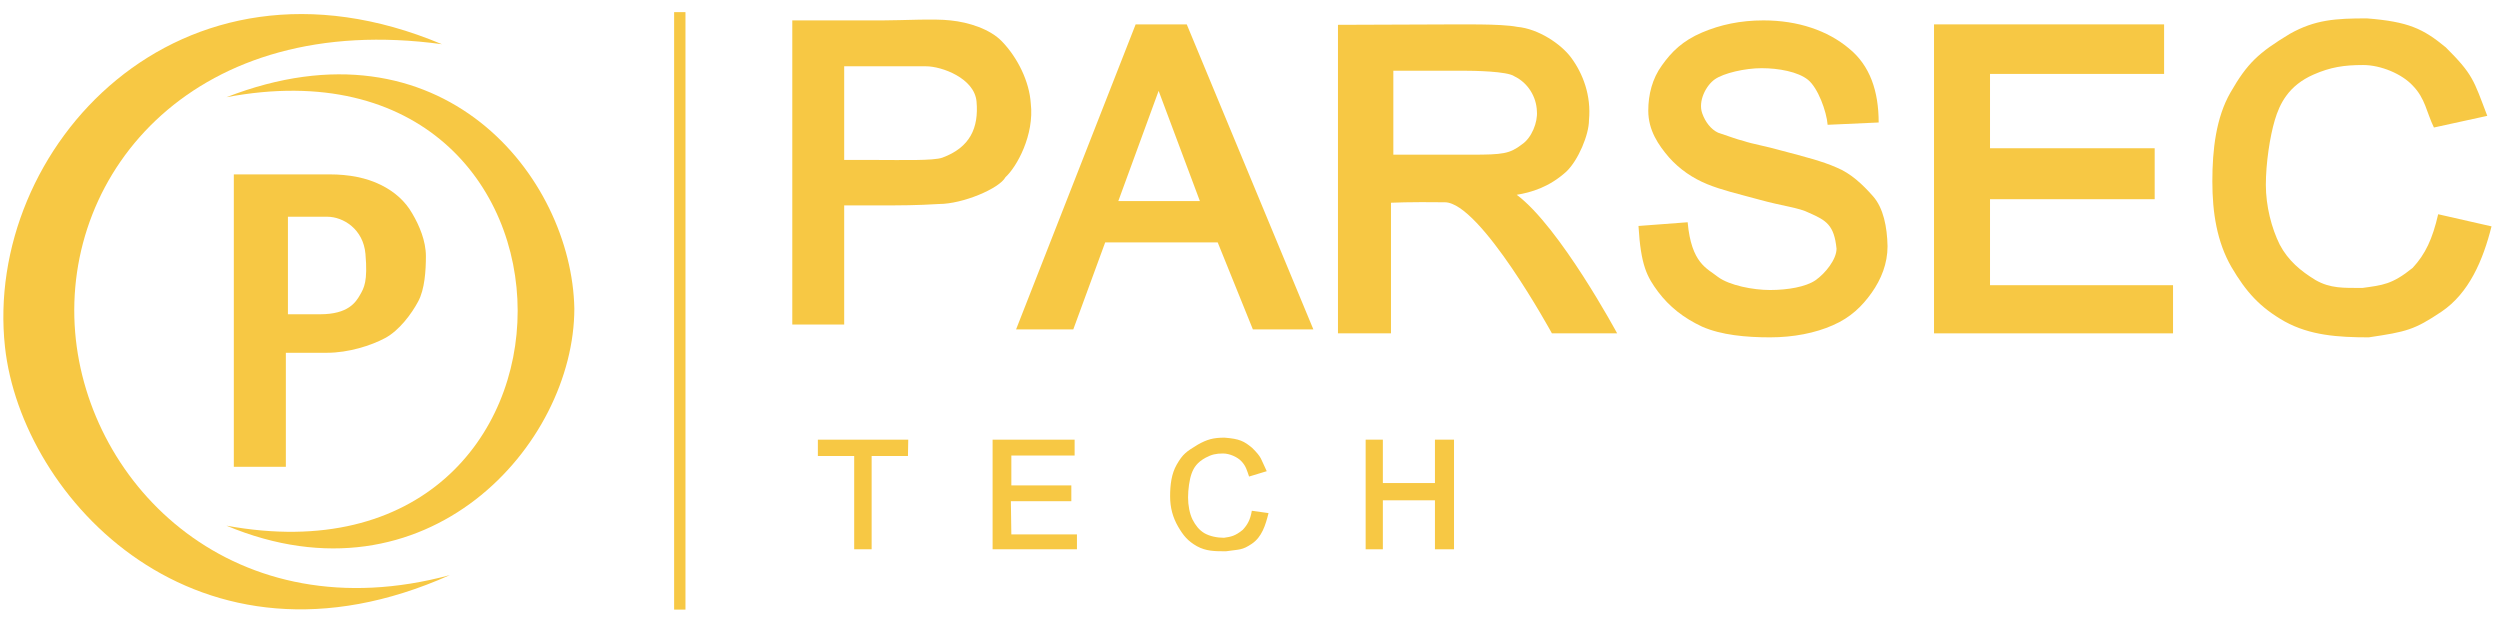
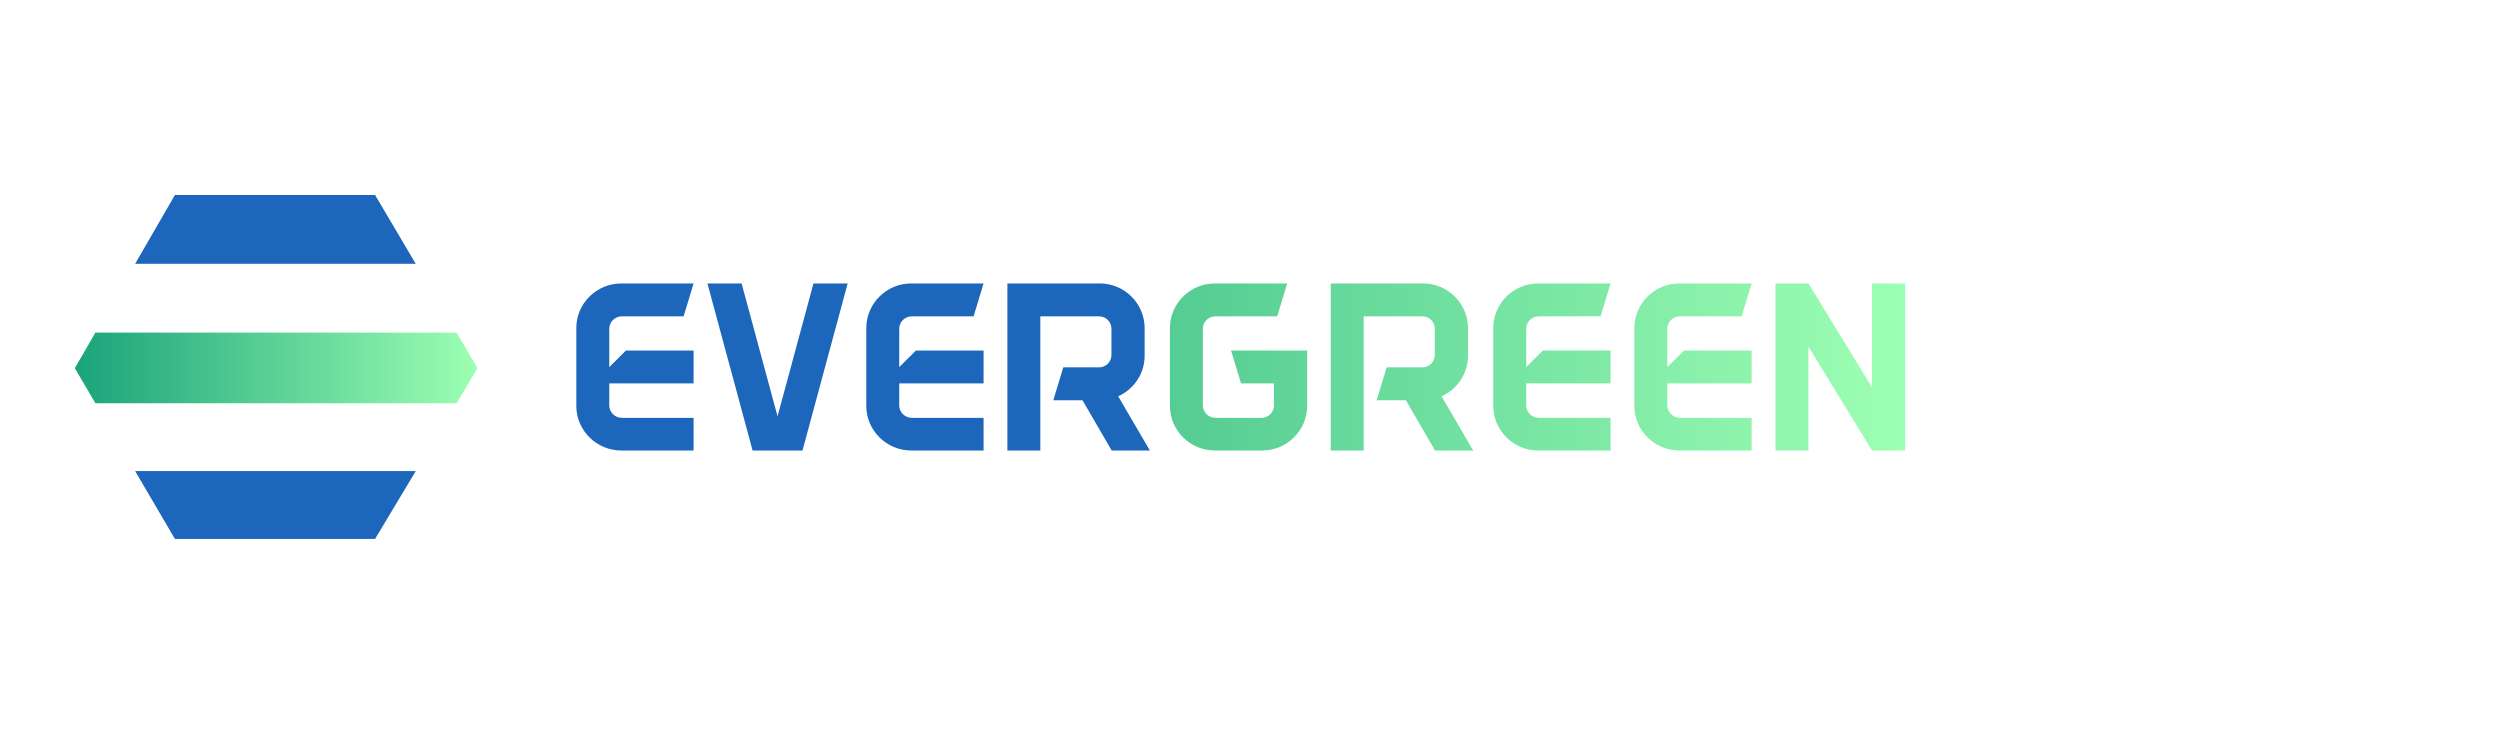
- <svg xmlns="http://www.w3.org/2000/svg" width="197" height="49" viewBox="0 0 197 49" fill="none">
-   <path d="M84.68 34.645V35.895H79.694V38.247H84.421V39.497H79.657L79.694 42.108H84.864V43.284H78.217V34.645H84.68Z" fill="#F7C844" />
-   <path d="M71.547 35.931H68.685V43.284H67.31V35.931H64.448V34.645H71.57L71.547 35.931Z" fill="#F7C844" />
-   <path d="M174.333 14.284C174.333 11.784 174.629 9.258 175.759 7.292C177.09 4.977 177.954 4.169 180.446 2.662C182.436 1.546 184.053 1.449 186.51 1.449C189.784 1.707 190.937 2.258 192.723 3.728C194.881 5.876 194.918 6.3 195.997 9.129L191.793 10.048C191.203 8.834 191.123 7.77 190.119 6.741C189.263 5.822 187.613 5.124 186.213 5.124C184.714 5.124 183.646 5.288 182.306 5.876C180.335 6.741 179.64 8.174 179.256 9.46C178.865 10.77 178.549 12.869 178.549 14.567C178.549 16.242 179.001 17.985 179.64 19.271C180.303 20.532 181.3 21.36 182.455 22.063C183.634 22.743 184.677 22.688 186.175 22.688C187.738 22.467 188.482 22.431 190.119 21.108C191.123 20.022 191.681 18.83 192.128 16.882L196.332 17.838C195.662 20.52 194.55 23.106 192.388 24.562C190.251 25.994 189.635 26.142 186.659 26.583C184.202 26.583 182.027 26.425 180.037 25.334C178.071 24.217 176.988 23 175.833 21.034C174.703 19.069 174.333 16.783 174.333 14.284Z" fill="#F7C844" />
-   <path d="M92.205 39.111C92.205 38.199 92.312 37.333 92.723 36.616C93.206 35.771 93.481 35.588 94.386 35.038C95.108 34.63 95.6 34.487 96.492 34.487C97.681 34.581 98.024 34.758 98.673 35.295C99.456 36.079 99.313 36.088 99.818 37.13L98.428 37.552C98.266 37.093 98.185 36.721 97.82 36.345C97.51 36.01 96.884 35.735 96.376 35.735C95.831 35.735 95.476 35.813 95.008 36.065C94.331 36.431 94.071 36.847 93.899 37.313C93.727 37.781 93.619 38.582 93.619 39.202C93.619 39.813 93.741 40.476 93.973 40.946C94.214 41.406 94.478 41.753 94.897 42.01C95.325 42.258 95.905 42.377 96.449 42.377C97.017 42.296 97.333 42.236 97.928 41.753C98.292 41.356 98.519 40.982 98.644 40.248L99.96 40.432C99.717 41.411 99.429 42.319 98.644 42.85C97.868 43.373 97.684 43.28 96.603 43.441C95.711 43.441 95.034 43.436 94.312 43.038C93.598 42.63 93.253 42.214 92.834 41.496C92.423 40.779 92.205 40.023 92.205 39.111Z" fill="#F7C844" />
-   <path d="M113.074 39.424H108.969V43.284H107.613V34.645H108.969V38.064H113.074V34.645H114.576V43.284H113.074V39.424Z" fill="#F7C844" />
-   <path d="M152.401 1.921V26.268H171.235V22.474H156.813V15.697H169.789V11.682H156.813V5.825H170.531V1.921H152.401Z" fill="#F7C844" />
-   <path d="M81.225 8.147C81.52 10.631 80.12 13.152 79.236 13.956C78.749 14.866 75.845 16.075 74.003 16.075C72.197 16.185 70.97 16.185 69.36 16.185H66.522V25.575H62.432V1.607H69.581C71.098 1.607 73.634 1.46 74.887 1.607C76.361 1.753 78.019 2.301 78.941 3.251C80.194 4.543 81.115 6.429 81.225 8.147ZM68.954 12.604C71.092 12.604 73.57 12.677 74.261 12.422C76.435 11.618 77.135 10.083 76.951 8.001C76.788 6.163 74.212 5.224 72.971 5.224H66.522V12.604H68.954Z" fill="#F7C844" />
-   <path d="M139.48 26.583C137.589 26.583 135.644 26.405 134.131 25.742C132.647 25.049 131.536 24.153 130.663 22.999C129.79 21.817 129.298 20.951 129.113 17.806L132.987 17.514C133.282 20.768 134.512 21.137 135.385 21.829C136.287 22.492 138.142 22.853 139.48 22.853C140.877 22.853 142.302 22.604 143.059 22.085C143.844 21.537 144.719 20.435 144.719 19.598C144.534 17.733 143.907 17.367 142.579 16.782C141.735 16.35 140.494 16.251 138.632 15.732C136.828 15.241 135.671 14.977 134.536 14.515C133.402 14.054 132.355 13.346 131.511 12.394C130.697 11.443 129.884 10.281 129.884 8.723C129.884 7.454 130.201 6.192 130.958 5.154C131.714 4.087 132.581 3.216 134.131 2.557C135.556 1.952 137.129 1.607 138.962 1.607C141.697 1.607 144.02 2.416 145.678 3.801C147.366 5.156 148.039 7.202 148.039 9.652L144.018 9.834C143.931 8.767 143.254 6.922 142.468 6.287C141.683 5.653 140.154 5.373 138.816 5.373C137.507 5.373 135.825 5.76 135.127 6.251C134.428 6.741 133.799 7.969 134.131 8.92C134.373 9.615 134.832 10.2 135.385 10.456C136.602 10.858 136.713 10.931 137.414 11.114C138.083 11.345 139.13 11.507 140.439 11.882C142.185 12.344 143.613 12.708 144.719 13.199C145.854 13.66 146.782 14.543 147.596 15.466C148.411 16.389 148.709 17.88 148.738 19.409C148.738 20.764 148.242 22.005 147.486 23.072C146.729 24.139 145.82 25.026 144.424 25.632C143.056 26.238 141.342 26.583 139.48 26.583Z" fill="#F7C844" />
-   <path d="M112.867 1.929C115.154 1.929 118.261 1.859 119.555 2.116C121.219 2.263 123.009 3.464 123.807 4.543C124.732 5.793 125.397 7.52 125.212 9.469C125.212 10.617 124.362 12.63 123.438 13.512C122.07 14.762 120.628 15.167 119.518 15.35C119.555 15.344 119.999 15.167 119.518 15.35C122.92 17.887 127.431 26.268 127.431 26.268H122.291C122.291 26.268 116.672 15.975 113.862 15.939C111.052 15.902 109.61 15.975 109.61 15.975V26.268H105.432V1.957L112.867 1.929ZM112.383 5.572H109.795V12.189H112.494C113.673 12.189 114.934 12.189 115.932 12.189C118.446 12.189 118.964 12.115 119.925 11.38C120.702 10.865 121.182 9.616 121.108 8.77C121.071 7.63 120.406 6.528 119.334 6.013C118.779 5.609 116.117 5.572 115.267 5.572C114.453 5.572 113.538 5.572 112.383 5.572Z" fill="#F7C844" />
-   <path d="M95.956 19.103H87.088L84.576 25.954H80.068L89.489 1.921H93.516L103.492 25.954H98.726L95.956 19.103ZM94.551 15.843L91.3 7.16L88.123 15.843H94.551Z" fill="#F7C844" />
-   <path d="M33.561 20.194C33.561 21.287 33.473 22.809 32.946 23.766C32.438 24.722 31.447 26.061 30.334 26.646C29.241 27.232 27.454 27.799 25.775 27.799H22.525V36.786H18.425V13.741H25.951C27.532 13.741 28.879 14.014 29.992 14.561C31.105 15.107 31.934 15.859 32.481 16.815C33.047 17.771 33.561 18.984 33.561 20.194ZM25.224 24.764C27.453 24.764 28.042 23.809 28.375 23.228C28.682 22.69 28.989 22.191 28.797 20.002C28.628 18.07 27.068 17.078 25.775 17.078H22.689V24.764H25.224Z" fill="#F7C844" />
-   <path d="M34.824 3.484C15.466 0.826 4.873 13.48 5.923 26.191C6.923 38.292 18.501 49.889 35.447 45.319C15.543 54.218 1.694 39.257 0.393 27.343C-1.308 11.763 14.051 -5.25 34.824 3.484Z" fill="#F7C844" />
-   <path d="M17.838 7.662C48.406 1.889 48.482 47.041 17.838 41.421C33.637 48.029 45.258 35.041 45.258 24.308C45.055 13.966 34.824 1.054 17.838 7.662Z" fill="#F7C844" />
-   <path d="M54.015 0.956V48.037H53.121V0.956H54.015Z" fill="#F7C844" />
+ <svg xmlns="http://www.w3.org/2000/svg" width="149" height="44" viewBox="0 0 149 44" fill="none">
+   <path d="M37.308 20.89H41.338V22.852H36.312V24.165C36.312 24.564 36.654 24.903 37.055 24.903H41.338V26.85H37.026C35.553 26.85 34.349 25.655 34.349 24.195V19.548C34.349 18.088 35.553 16.893 37.026 16.893H41.338L40.743 18.855H37.055C36.654 18.855 36.312 19.179 36.312 19.593V21.879L37.308 20.89Z" fill="#1C66BC" />
+   <path d="M48.483 16.893H50.521L47.829 26.85H44.855L42.163 16.893H44.2L46.342 24.814L48.483 16.893Z" fill="#1C66BC" />
+   <path d="M54.591 20.89H58.621V22.852H53.594V24.165C53.594 24.564 53.936 24.903 54.338 24.903H58.621V26.85H54.308C52.836 26.85 51.631 25.655 51.631 24.195V19.548C51.631 18.088 52.836 16.893 54.308 16.893H58.621L58.026 18.855H54.338C53.936 18.855 53.594 19.179 53.594 19.593V21.879L54.591 20.89Z" fill="#1C66BC" />
+   <path d="M68.22 21.2C68.22 21.215 68.22 21.23 68.22 21.245V21.2ZM68.22 19.504C68.22 19.519 68.22 19.534 68.22 19.548V19.504ZM68.532 26.85H66.257L64.517 23.855H62.777L63.371 21.894H65.498C65.915 21.894 66.242 21.569 66.242 21.156V19.593C66.242 19.179 65.915 18.855 65.498 18.855H62.003V26.85H60.04V16.893H65.543C67 16.893 68.19 18.058 68.22 19.504C68.22 19.519 68.22 19.534 68.22 19.548V21.2C68.22 21.215 68.22 21.23 68.22 21.245C68.205 22.292 67.565 23.206 66.643 23.619L68.532 26.85Z" fill="#1C66BC" />
+   <path d="M77.907 20.89V24.195C77.907 25.655 76.702 26.85 75.23 26.85H72.404C70.932 26.85 69.727 25.655 69.727 24.195V19.548C69.727 18.088 70.932 16.893 72.404 16.893H76.717L76.122 18.855H72.434C72.032 18.855 71.69 19.179 71.69 19.593V24.165C71.69 24.564 72.032 24.903 72.434 24.903H75.185C75.602 24.903 75.929 24.564 75.929 24.165V22.852H73.966L73.371 20.89H77.907Z" fill="url(#paint0_linear_1272_1037)" />
+   <path d="M87.492 21.2C87.492 21.215 87.492 21.23 87.492 21.245V21.2ZM87.492 19.504C87.492 19.519 87.492 19.534 87.492 19.548V19.504ZM87.804 26.85H85.529L83.789 23.855H82.049L82.644 21.894H84.771C85.187 21.894 85.514 21.569 85.514 21.156V19.593C85.514 19.179 85.187 18.855 84.771 18.855H81.276V26.85H79.313V16.893H84.815C86.273 16.893 87.462 18.058 87.492 19.504C87.492 19.519 87.492 19.534 87.492 19.548V21.2C87.492 21.215 87.492 21.23 87.492 21.245C87.477 22.292 86.838 23.206 85.916 23.619L87.804 26.85Z" fill="url(#paint1_linear_1272_1037)" />
+   <path d="M91.959 20.89H95.989V22.852H90.963V24.165C90.963 24.564 91.305 24.903 91.706 24.903H95.989V26.85H91.677C90.204 26.85 89 25.655 89 24.195V19.548C89 18.088 90.204 16.893 91.677 16.893H95.989L95.394 18.855H91.706C91.305 18.855 90.963 19.179 90.963 19.593V21.879L91.959 20.89Z" fill="url(#paint2_linear_1272_1037)" />
+   <path d="M100.368 20.89H104.398V22.852H99.372V24.165C99.372 24.564 99.714 24.903 100.115 24.903H104.398V26.85H100.086C98.613 26.85 97.409 25.655 97.409 24.195V19.548C97.409 18.088 98.613 16.893 100.086 16.893H104.398L103.803 18.855H100.115C99.714 18.855 99.372 19.179 99.372 19.593V21.879L100.368 20.89Z" fill="url(#paint3_linear_1272_1037)" />
+   <path d="M113.551 26.304V26.85H111.573L107.781 20.654V26.85H105.818V16.893H107.781L111.573 23.088V16.893H113.551V26.304Z" fill="url(#paint4_linear_1272_1037)" />
+   <path d="M22.354 11.622H10.425L8.055 15.722H24.779L22.354 11.622Z" fill="#1C66BC" />
+   <path d="M10.425 32.121H22.354L24.779 28.077H8.055L10.425 32.121Z" fill="#1C66BC" />
+   <path d="M28.46 21.942L27.205 19.822H5.686L4.46 21.942L5.686 24.034H27.205L28.46 21.942Z" fill="url(#paint5_linear_1272_1037)" />
+   <defs>
+     <linearGradient id="paint0_linear_1272_1037" x1="34.349" y1="21.872" x2="113.551" y2="21.872" gradientUnits="userSpaceOnUse">
+       <stop stop-color="#1AA37A" />
+       <stop offset="1" stop-color="#9DFFB3" />
+     </linearGradient>
+     <linearGradient id="paint1_linear_1272_1037" x1="34.349" y1="21.872" x2="113.551" y2="21.872" gradientUnits="userSpaceOnUse">
+       <stop stop-color="#1AA37A" />
+       <stop offset="1" stop-color="#9DFFB3" />
+     </linearGradient>
+     <linearGradient id="paint2_linear_1272_1037" x1="34.349" y1="21.872" x2="113.551" y2="21.872" gradientUnits="userSpaceOnUse">
+       <stop stop-color="#1AA37A" />
+       <stop offset="1" stop-color="#9DFFB3" />
+     </linearGradient>
+     <linearGradient id="paint3_linear_1272_1037" x1="34.349" y1="21.872" x2="113.551" y2="21.872" gradientUnits="userSpaceOnUse">
+       <stop stop-color="#1AA37A" />
+       <stop offset="1" stop-color="#9DFFB3" />
+     </linearGradient>
+     <linearGradient id="paint4_linear_1272_1037" x1="34.349" y1="21.872" x2="113.551" y2="21.872" gradientUnits="userSpaceOnUse">
+       <stop stop-color="#1AA37A" />
+       <stop offset="1" stop-color="#9DFFB3" />
+     </linearGradient>
+     <linearGradient id="paint5_linear_1272_1037" x1="4.46" y1="21.872" x2="28.46" y2="21.872" gradientUnits="userSpaceOnUse">
+       <stop stop-color="#1AA37A" />
+       <stop offset="1" stop-color="#9DFFB3" />
+     </linearGradient>
+   </defs>
</svg>
